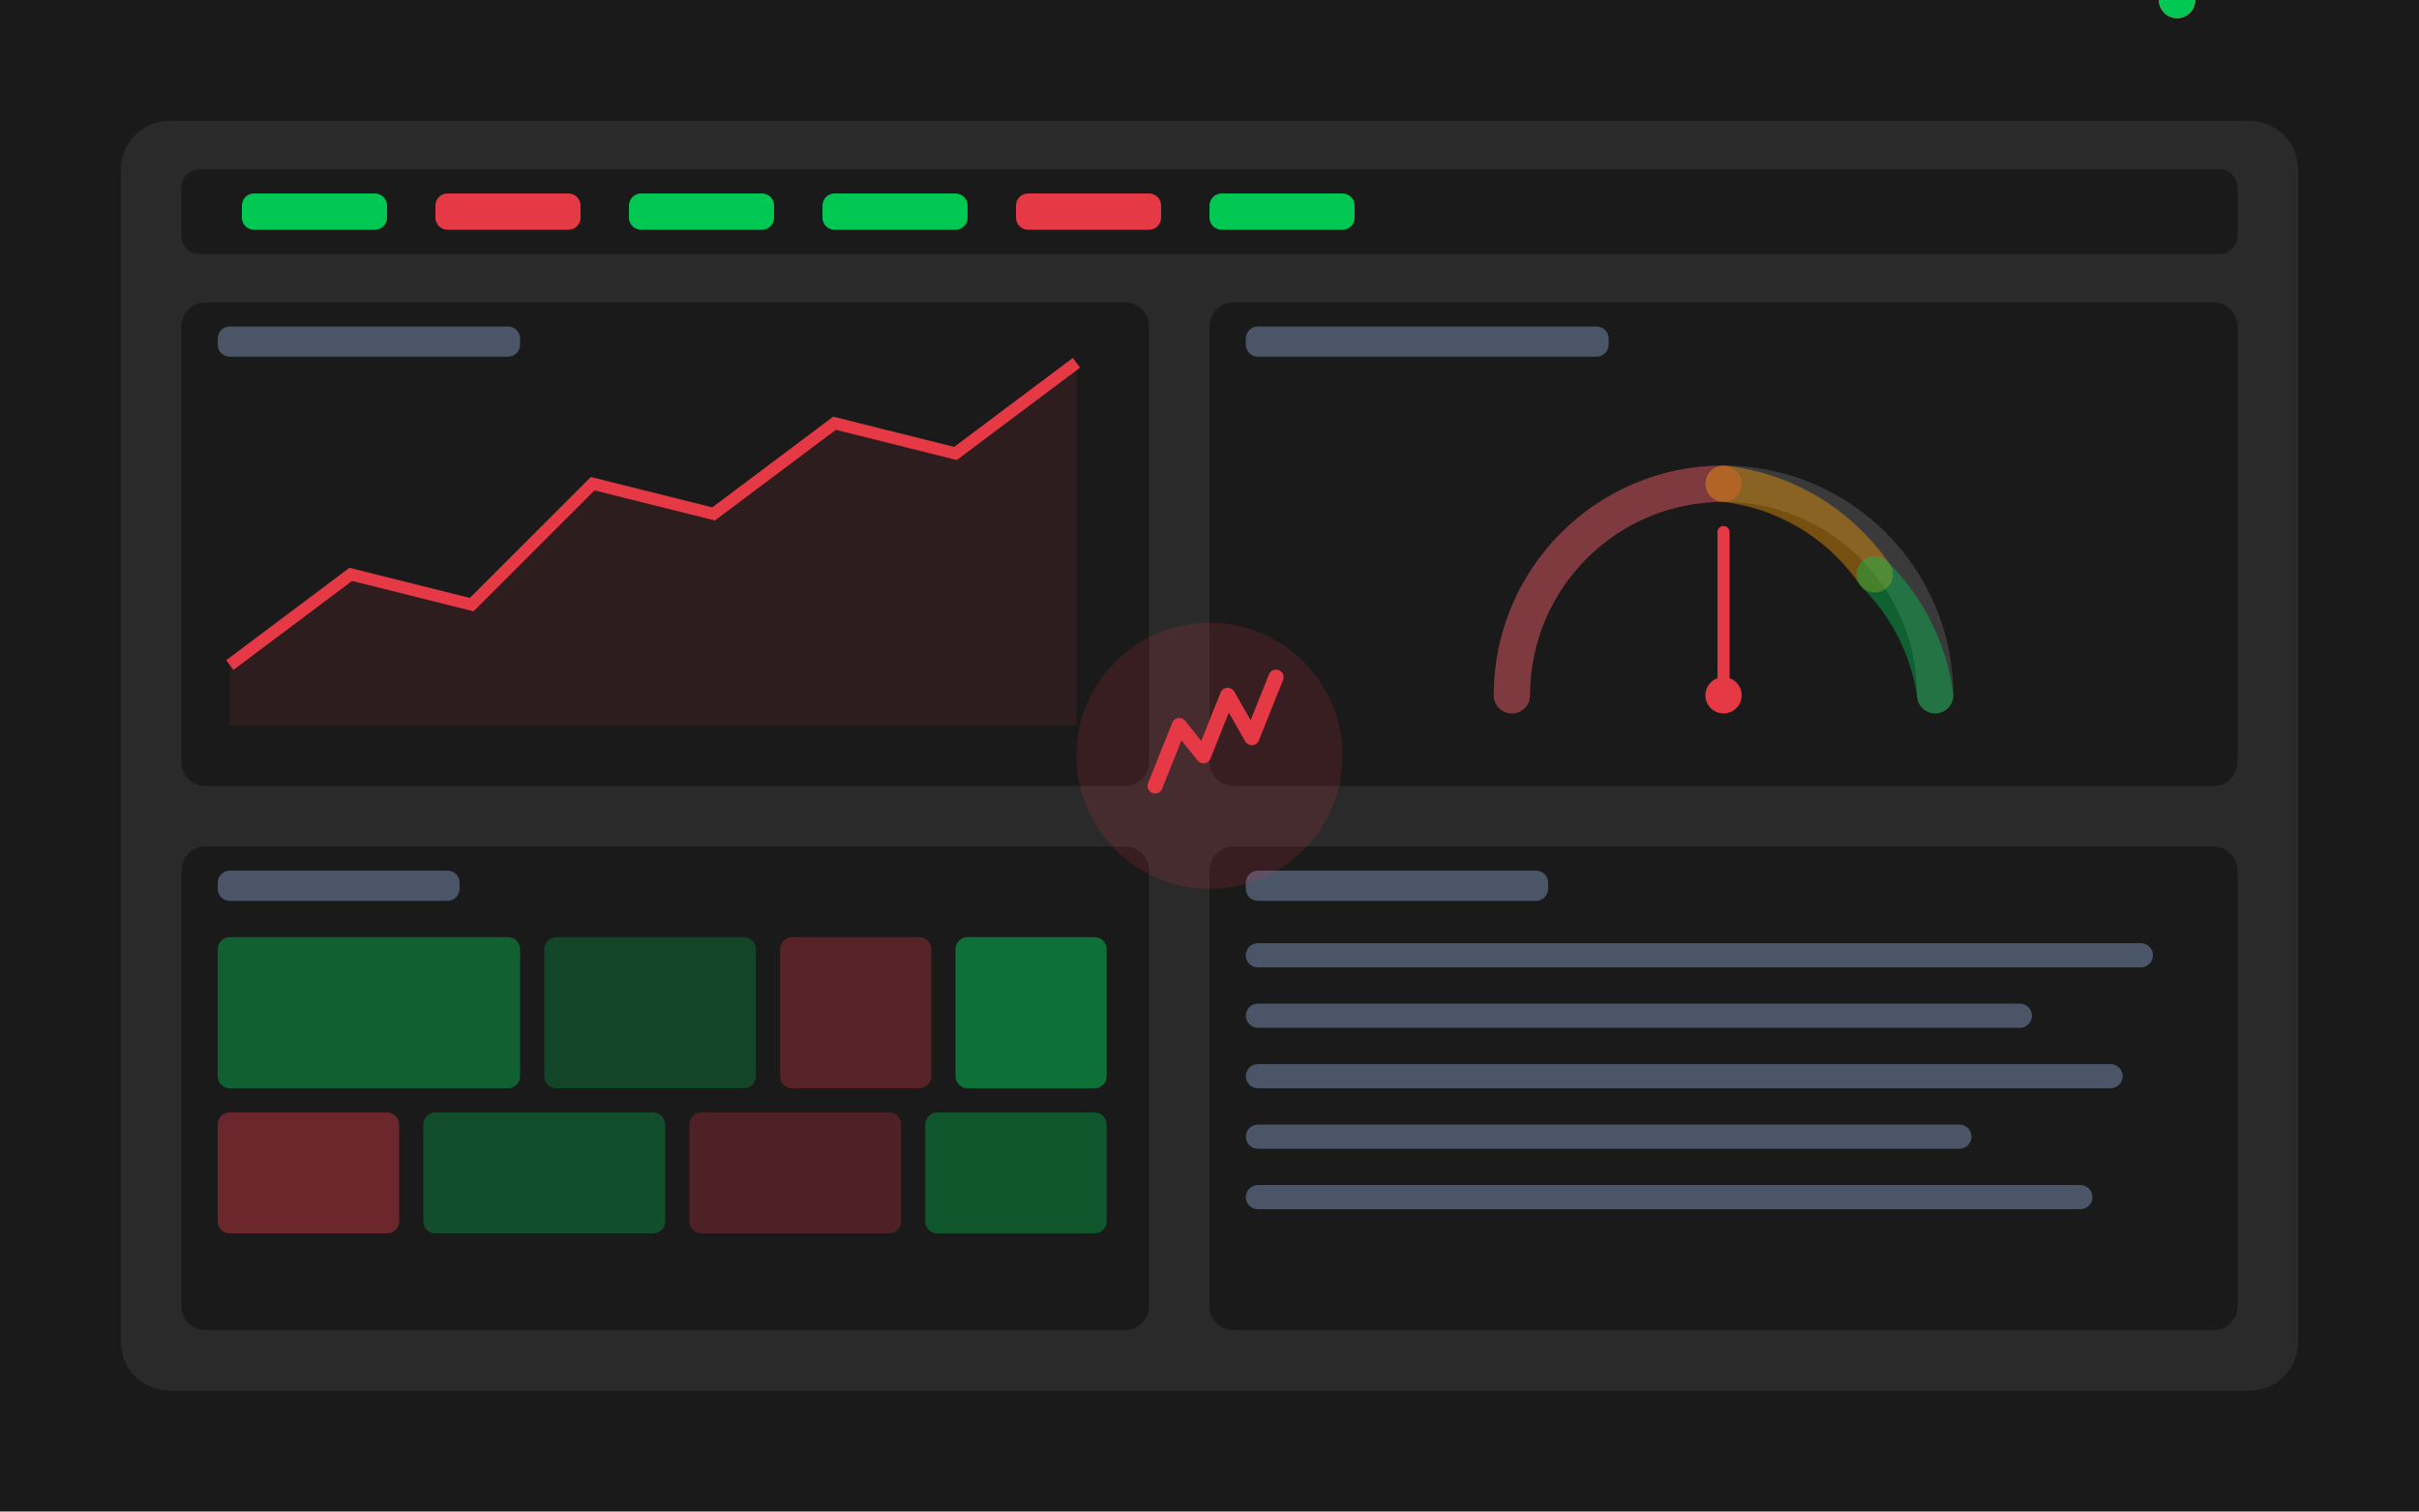
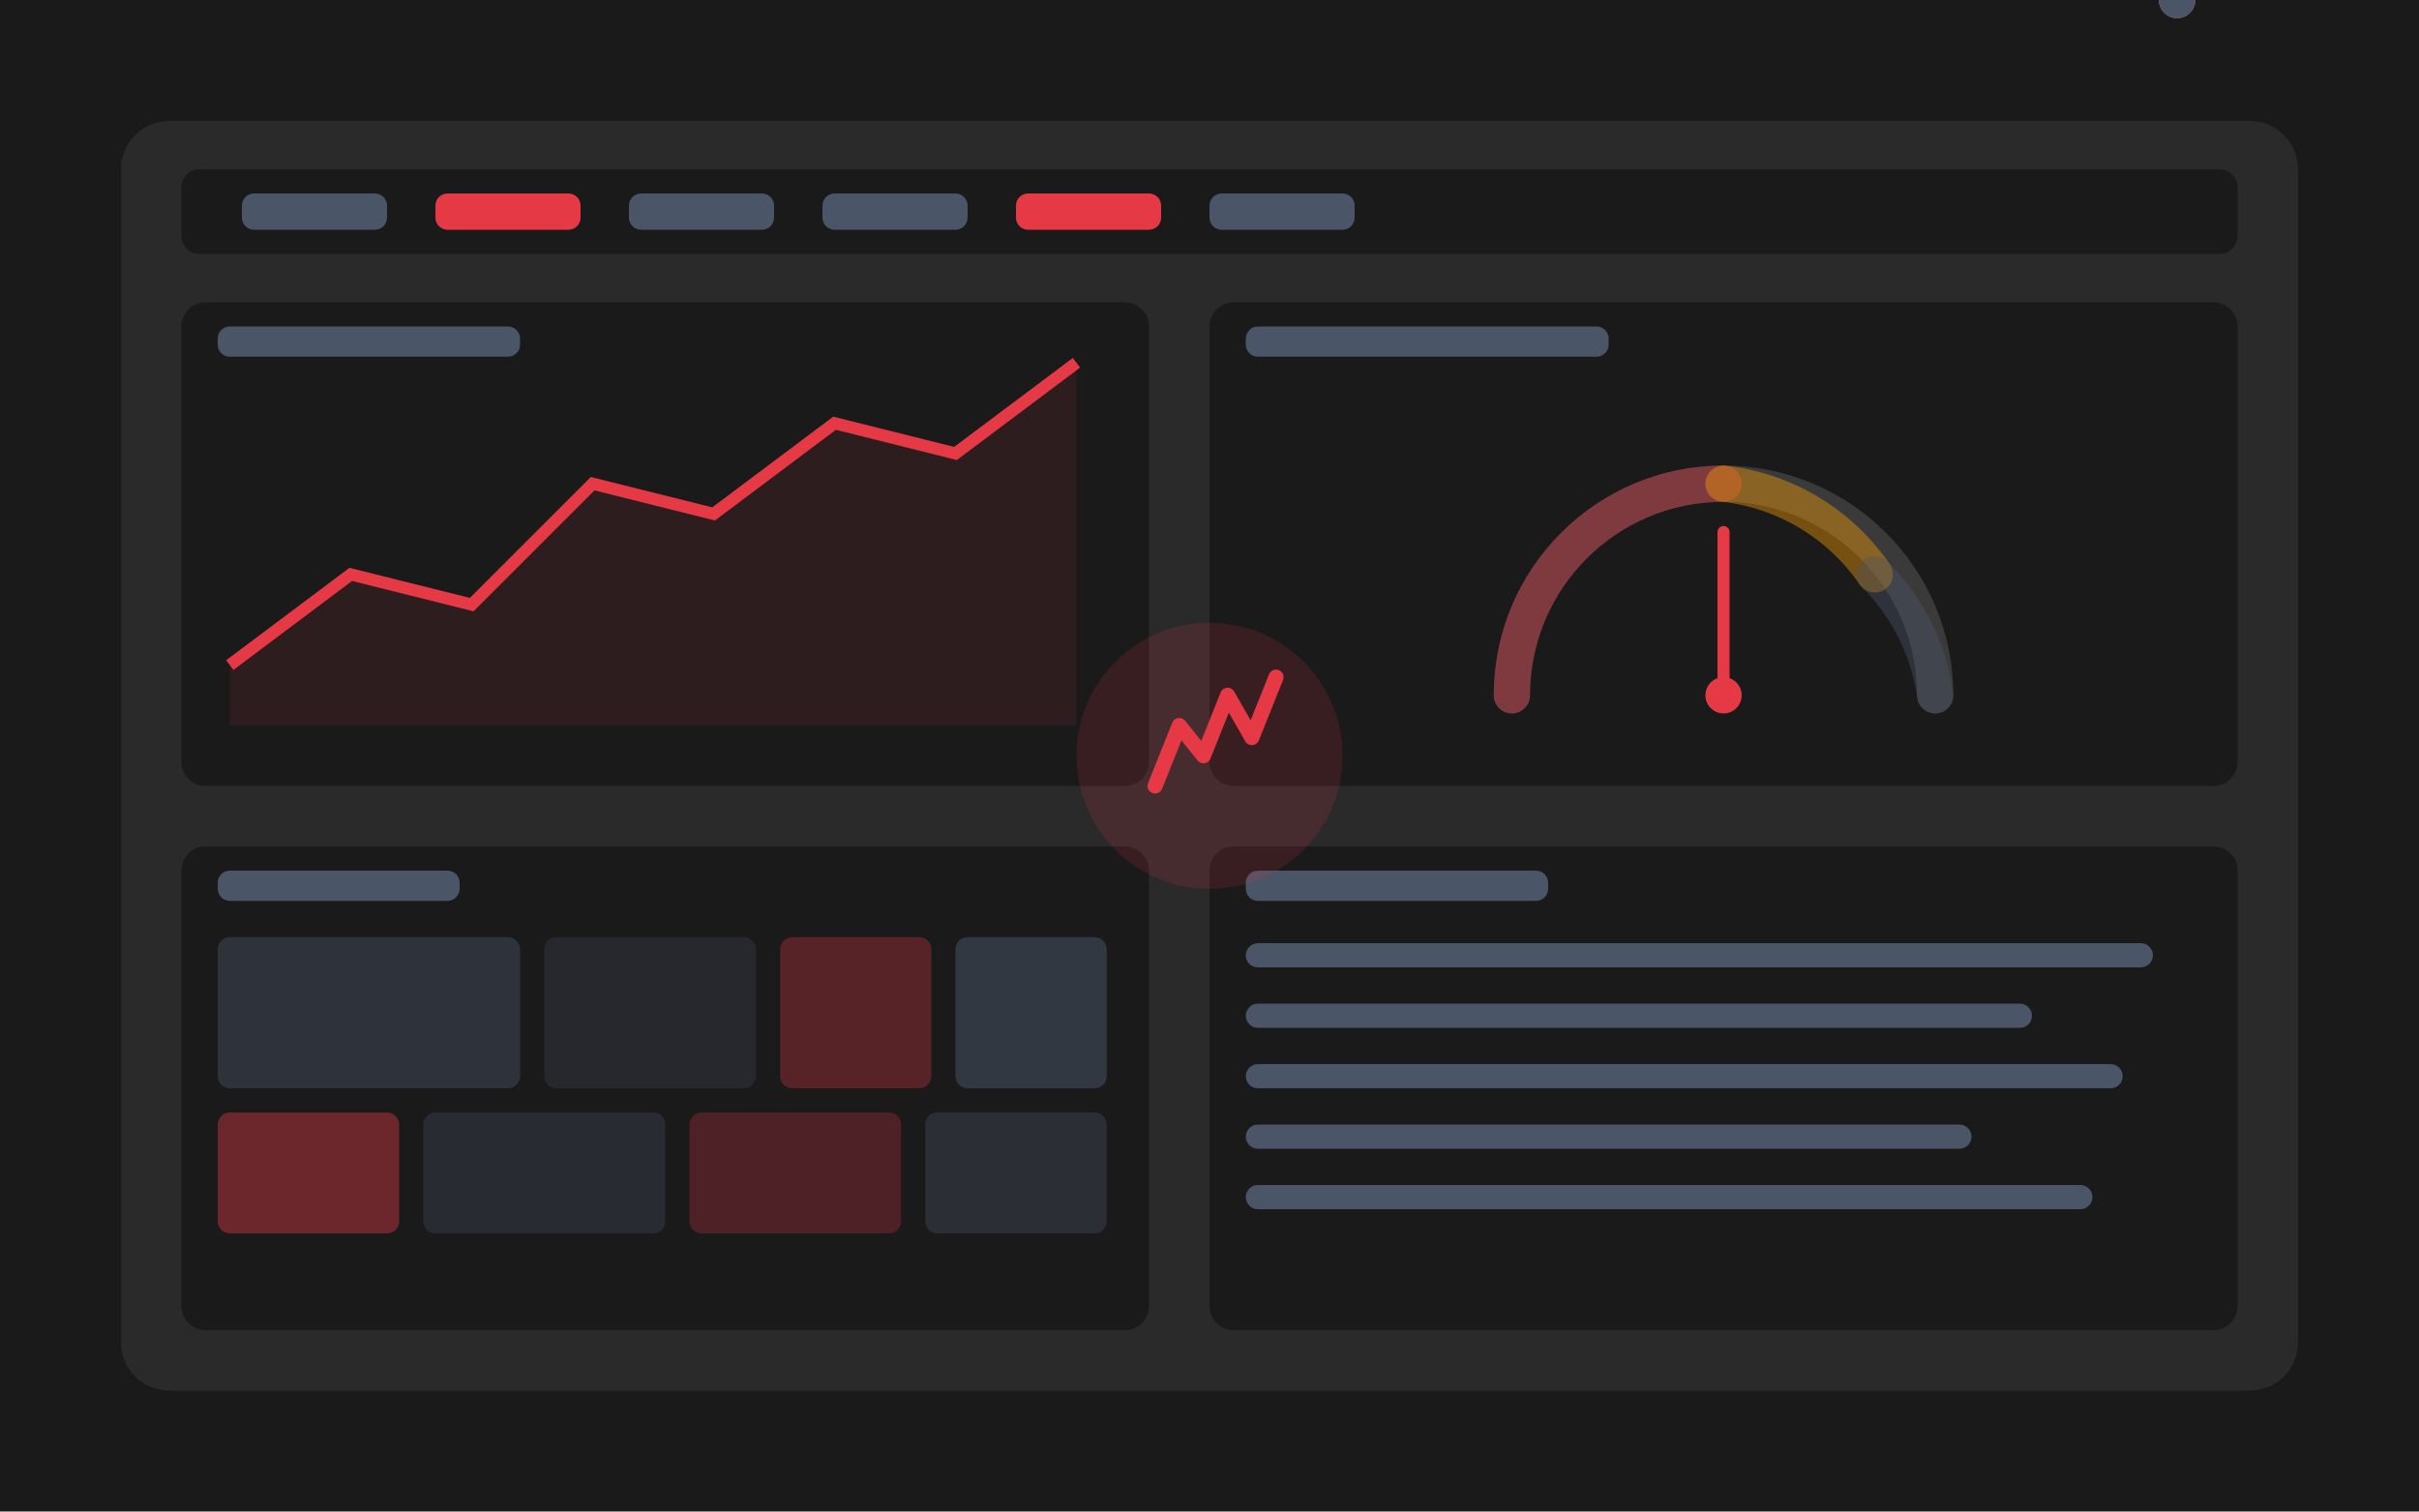
<svg xmlns="http://www.w3.org/2000/svg" viewBox="0 0 400 250" fill="none">
  <rect width="400" height="250" fill="#1A1A1A" />
  <rect x="20" y="20" width="360" height="210" fill="#2A2A2A" rx="8" />
  <rect x="30" y="28" width="340" height="14" fill="#1A1A1A" rx="3" />
-   <rect x="40" y="32" width="24" height="6" fill="#00C853" rx="2" />
+   <rect x="40" y="32" width="24" height="6" fill="#4A5568" rx="2" />
  <rect x="72" y="32" width="24" height="6" fill="#E63946" rx="2" />
-   <rect x="104" y="32" width="24" height="6" fill="#00C853" rx="2" />
-   <rect x="136" y="32" width="24" height="6" fill="#00C853" rx="2" />
+   <rect x="104" y="32" width="24" height="6" fill="#4A5568" rx="2" />
+   <rect x="136" y="32" width="24" height="6" fill="#4A5568" rx="2" />
  <rect x="168" y="32" width="24" height="6" fill="#E63946" rx="2" />
-   <rect x="200" y="32" width="24" height="6" fill="#00C853" rx="2" />
+   <rect x="200" y="32" width="24" height="6" fill="#4A5568" rx="2" />
  <rect x="30" y="50" width="160" height="80" fill="#1A1A1A" rx="4" />
  <rect x="36" y="54" width="50" height="5" fill="#4A5568" rx="2" />
  <path d="M 38 110 L 58 95 L 78 100 L 98 80 L 118 85 L 138 70 L 158 75 L 178 60" stroke="#E63946" stroke-width="2" fill="none" />
  <path d="M 38 110 L 58 95 L 78 100 L 98 80 L 118 85 L 138 70 L 158 75 L 178 60 L 178 120 L 38 120 Z" fill="#E63946" opacity="0.1" />
  <rect x="200" y="50" width="170" height="80" fill="#1A1A1A" rx="4" />
  <rect x="206" y="54" width="60" height="5" fill="#4A5568" rx="2" />
  <path d="M 250 115 A 35 35 0 0 1 320 115" fill="none" stroke="#3A3A3A" stroke-width="6" stroke-linecap="round" />
  <path d="M 250 115 A 35 35 0 0 1 285 80" fill="none" stroke="#E63946" stroke-width="6" stroke-linecap="round" opacity="0.4" />
  <path d="M 285 80 A 35 35 0 0 1 310 95" fill="none" stroke="#FFA000" stroke-width="6" stroke-linecap="round" opacity="0.4" />
-   <path d="M 310 95 A 35 35 0 0 1 320 115" fill="none" stroke="#00C853" stroke-width="6" stroke-linecap="round" opacity="0.4" />
+   <path d="M 310 95 A 35 35 0 0 1 320 115" fill="none" stroke="#4A5568" stroke-width="6" stroke-linecap="round" opacity="0.4" />
  <line x1="285" y1="115" x2="285" y2="88" stroke="#E63946" stroke-width="2" stroke-linecap="round" />
  <circle cx="285" cy="115" r="3" fill="#E63946" />
  <rect x="30" y="140" width="160" height="80" fill="#1A1A1A" rx="4" />
  <rect x="36" y="144" width="40" height="5" fill="#4A5568" rx="2" />
-   <rect x="36" y="155" width="50" height="25" fill="#00C853" opacity="0.4" rx="2" />
-   <rect x="90" y="155" width="35" height="25" fill="#00C853" opacity="0.25" rx="2" />
+   <rect x="36" y="155" width="50" height="25" fill="#4A5568" opacity="0.4" rx="2" />
+   <rect x="90" y="155" width="35" height="25" fill="#4A5568" opacity="0.25" rx="2" />
  <rect x="129" y="155" width="25" height="25" fill="#E63946" opacity="0.3" rx="2" />
-   <rect x="158" y="155" width="25" height="25" fill="#00C853" opacity="0.5" rx="2" />
+   <rect x="158" y="155" width="25" height="25" fill="#4A5568" opacity="0.5" rx="2" />
  <rect x="36" y="184" width="30" height="20" fill="#E63946" opacity="0.4" rx="2" />
-   <rect x="70" y="184" width="40" height="20" fill="#00C853" opacity="0.3" rx="2" />
+   <rect x="70" y="184" width="40" height="20" fill="#4A5568" opacity="0.3" rx="2" />
  <rect x="114" y="184" width="35" height="20" fill="#E63946" opacity="0.25" rx="2" />
-   <rect x="153" y="184" width="30" height="20" fill="#00C853" opacity="0.35" rx="2" />
+   <rect x="153" y="184" width="30" height="20" fill="#4A5568" opacity="0.35" rx="2" />
  <rect x="200" y="140" width="170" height="80" fill="#1A1A1A" rx="4" />
  <rect x="206" y="144" width="50" height="5" fill="#4A5568" rx="2" />
  <rect x="206" y="156" width="150" height="4" fill="#4A5568" rx="2" />
  <rect x="206" y="166" width="130" height="4" fill="#4A5568" rx="2" />
  <rect x="206" y="176" width="145" height="4" fill="#4A5568" rx="2" />
  <rect x="206" y="186" width="120" height="4" fill="#4A5568" rx="2" />
  <rect x="206" y="196" width="140" height="4" fill="#4A5568" rx="2" />
  <circle cx="360" y="160" r="3" fill="#E63946" />
-   <circle cx="360" y="170" r="3" fill="#00C853" />
+   <circle cx="360" y="170" r="3" fill="#4A5568" />
  <circle cx="360" y="180" r="3" fill="#E63946" />
-   <circle cx="360" y="190" r="3" fill="#00C853" />
+   <circle cx="360" y="190" r="3" fill="#4A5568" />
  <circle cx="200" cy="125" r="22" fill="#E63946" opacity="0.15" />
  <path d="M 191 130 L 195 120 L 199 125 L 203 115 L 207 122 L 211 112" stroke="#E63946" stroke-width="2.5" stroke-linecap="round" stroke-linejoin="round" fill="none" />
</svg>
